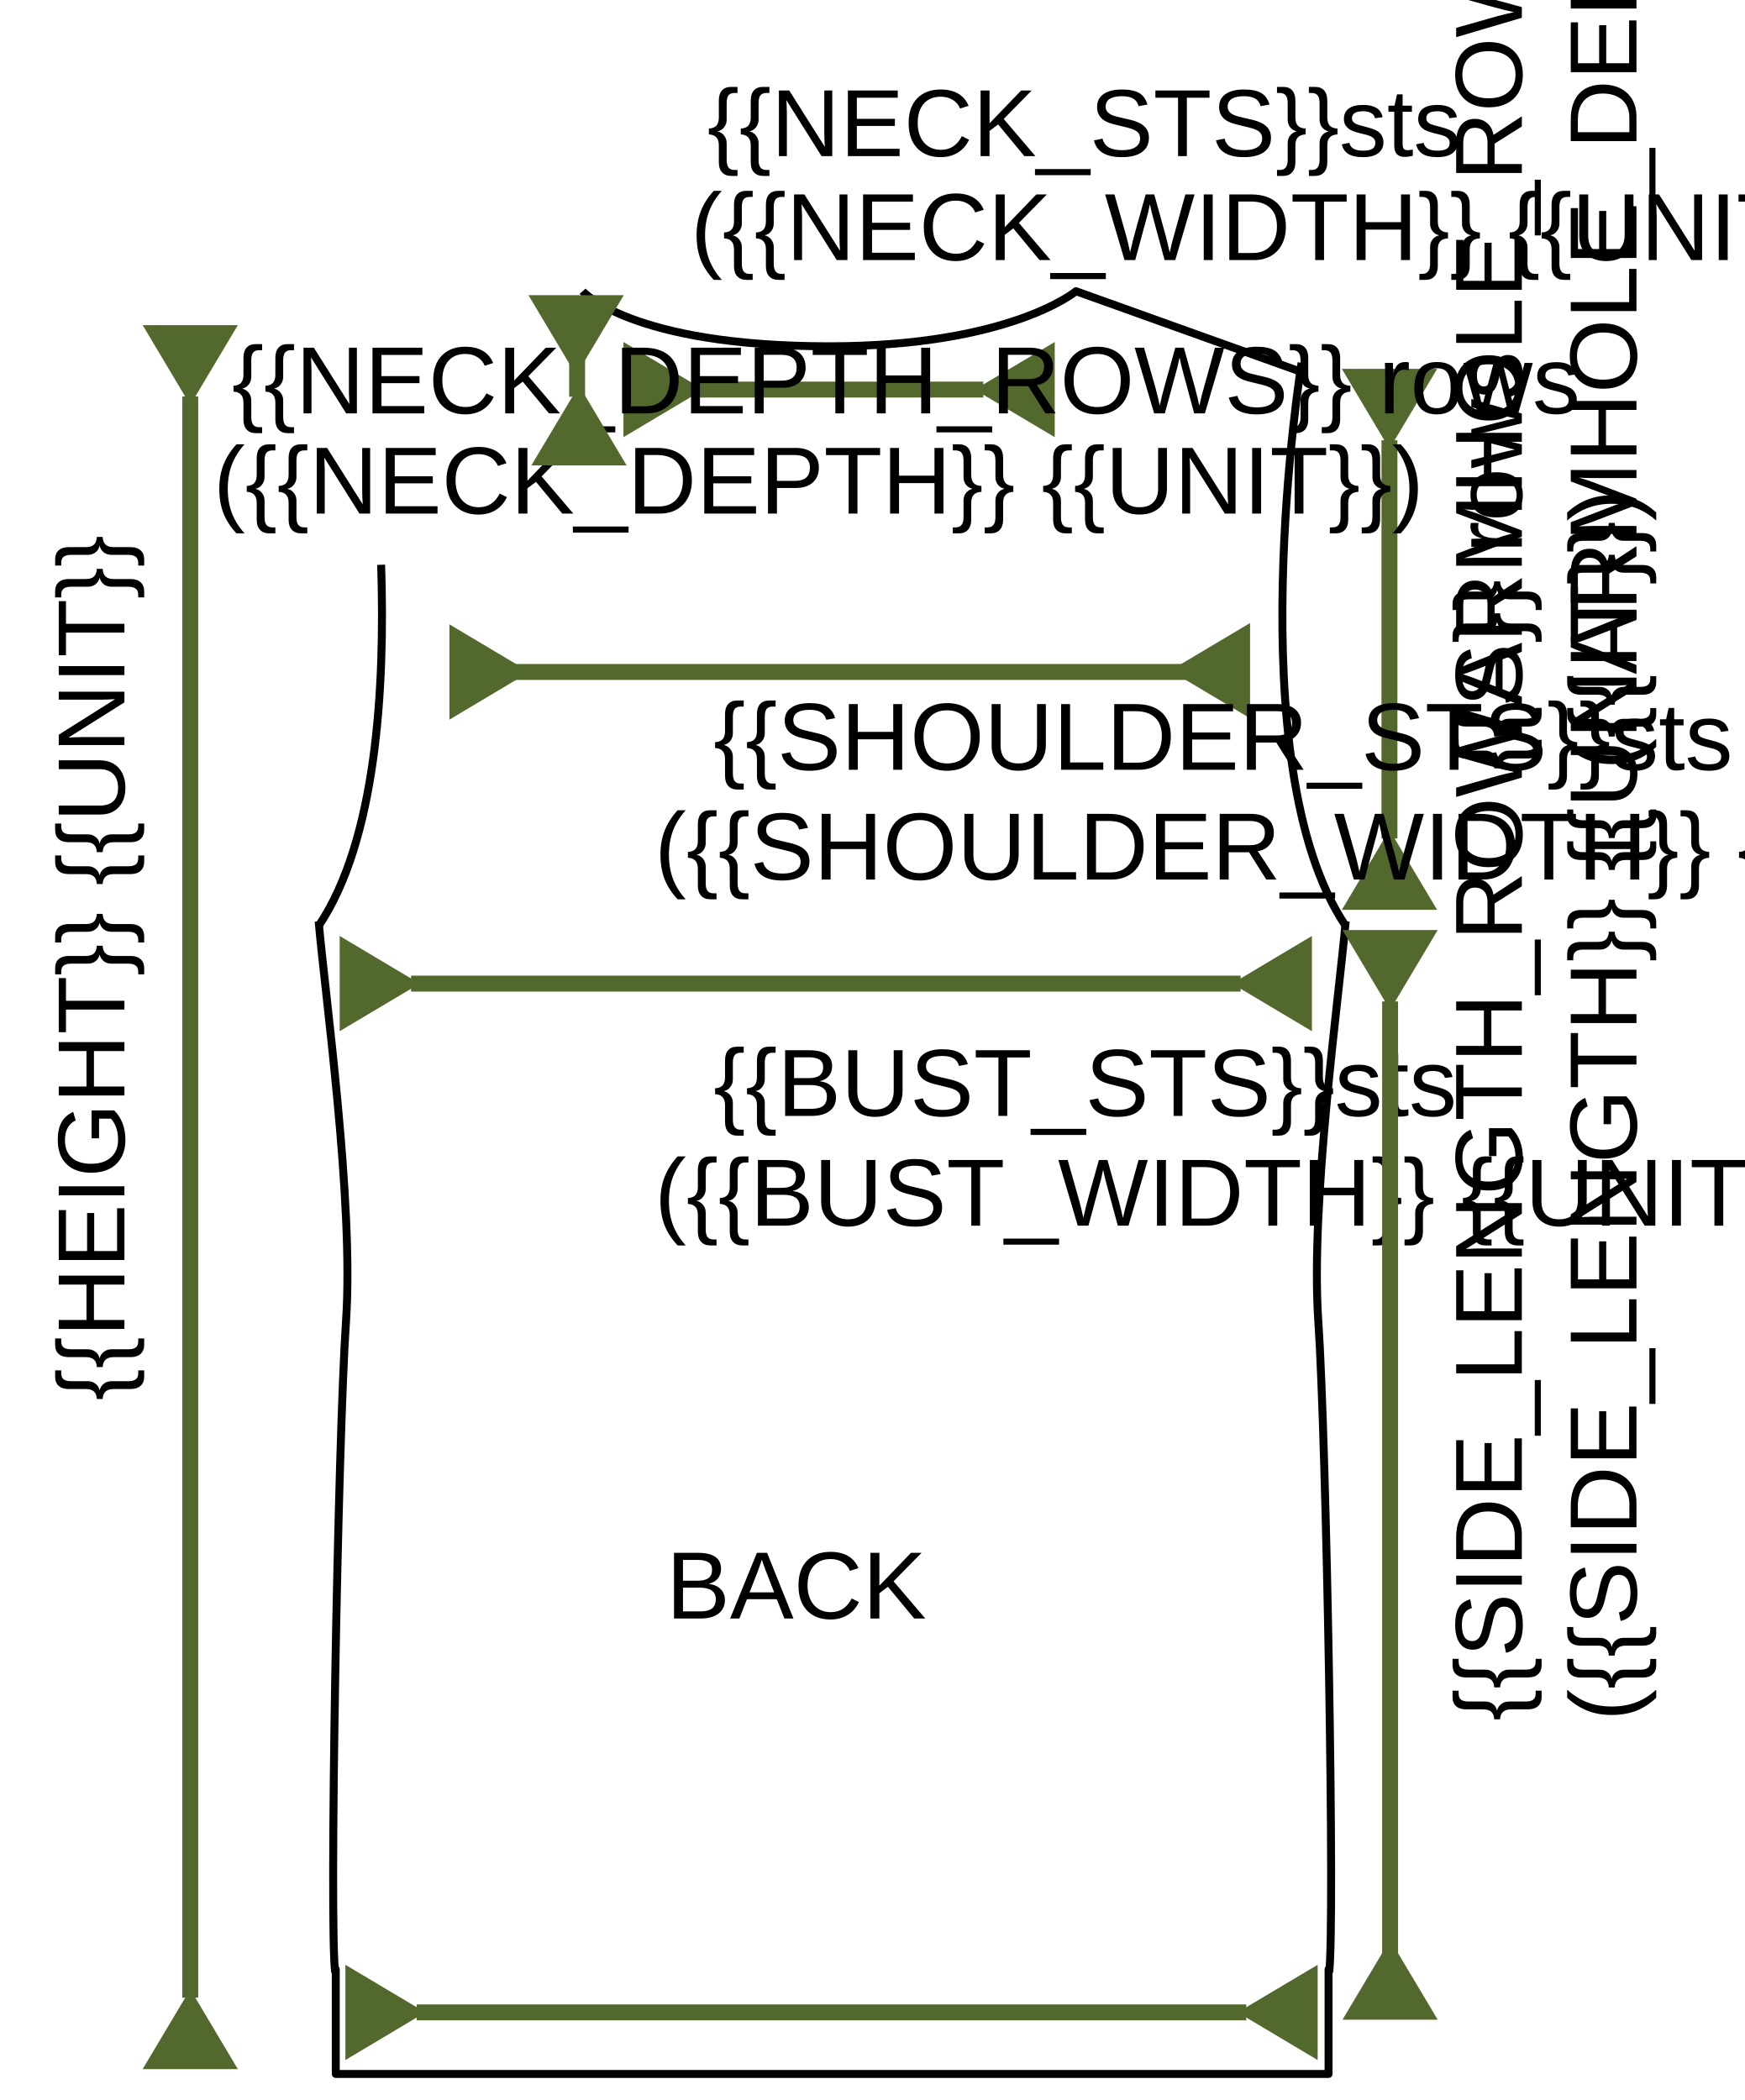
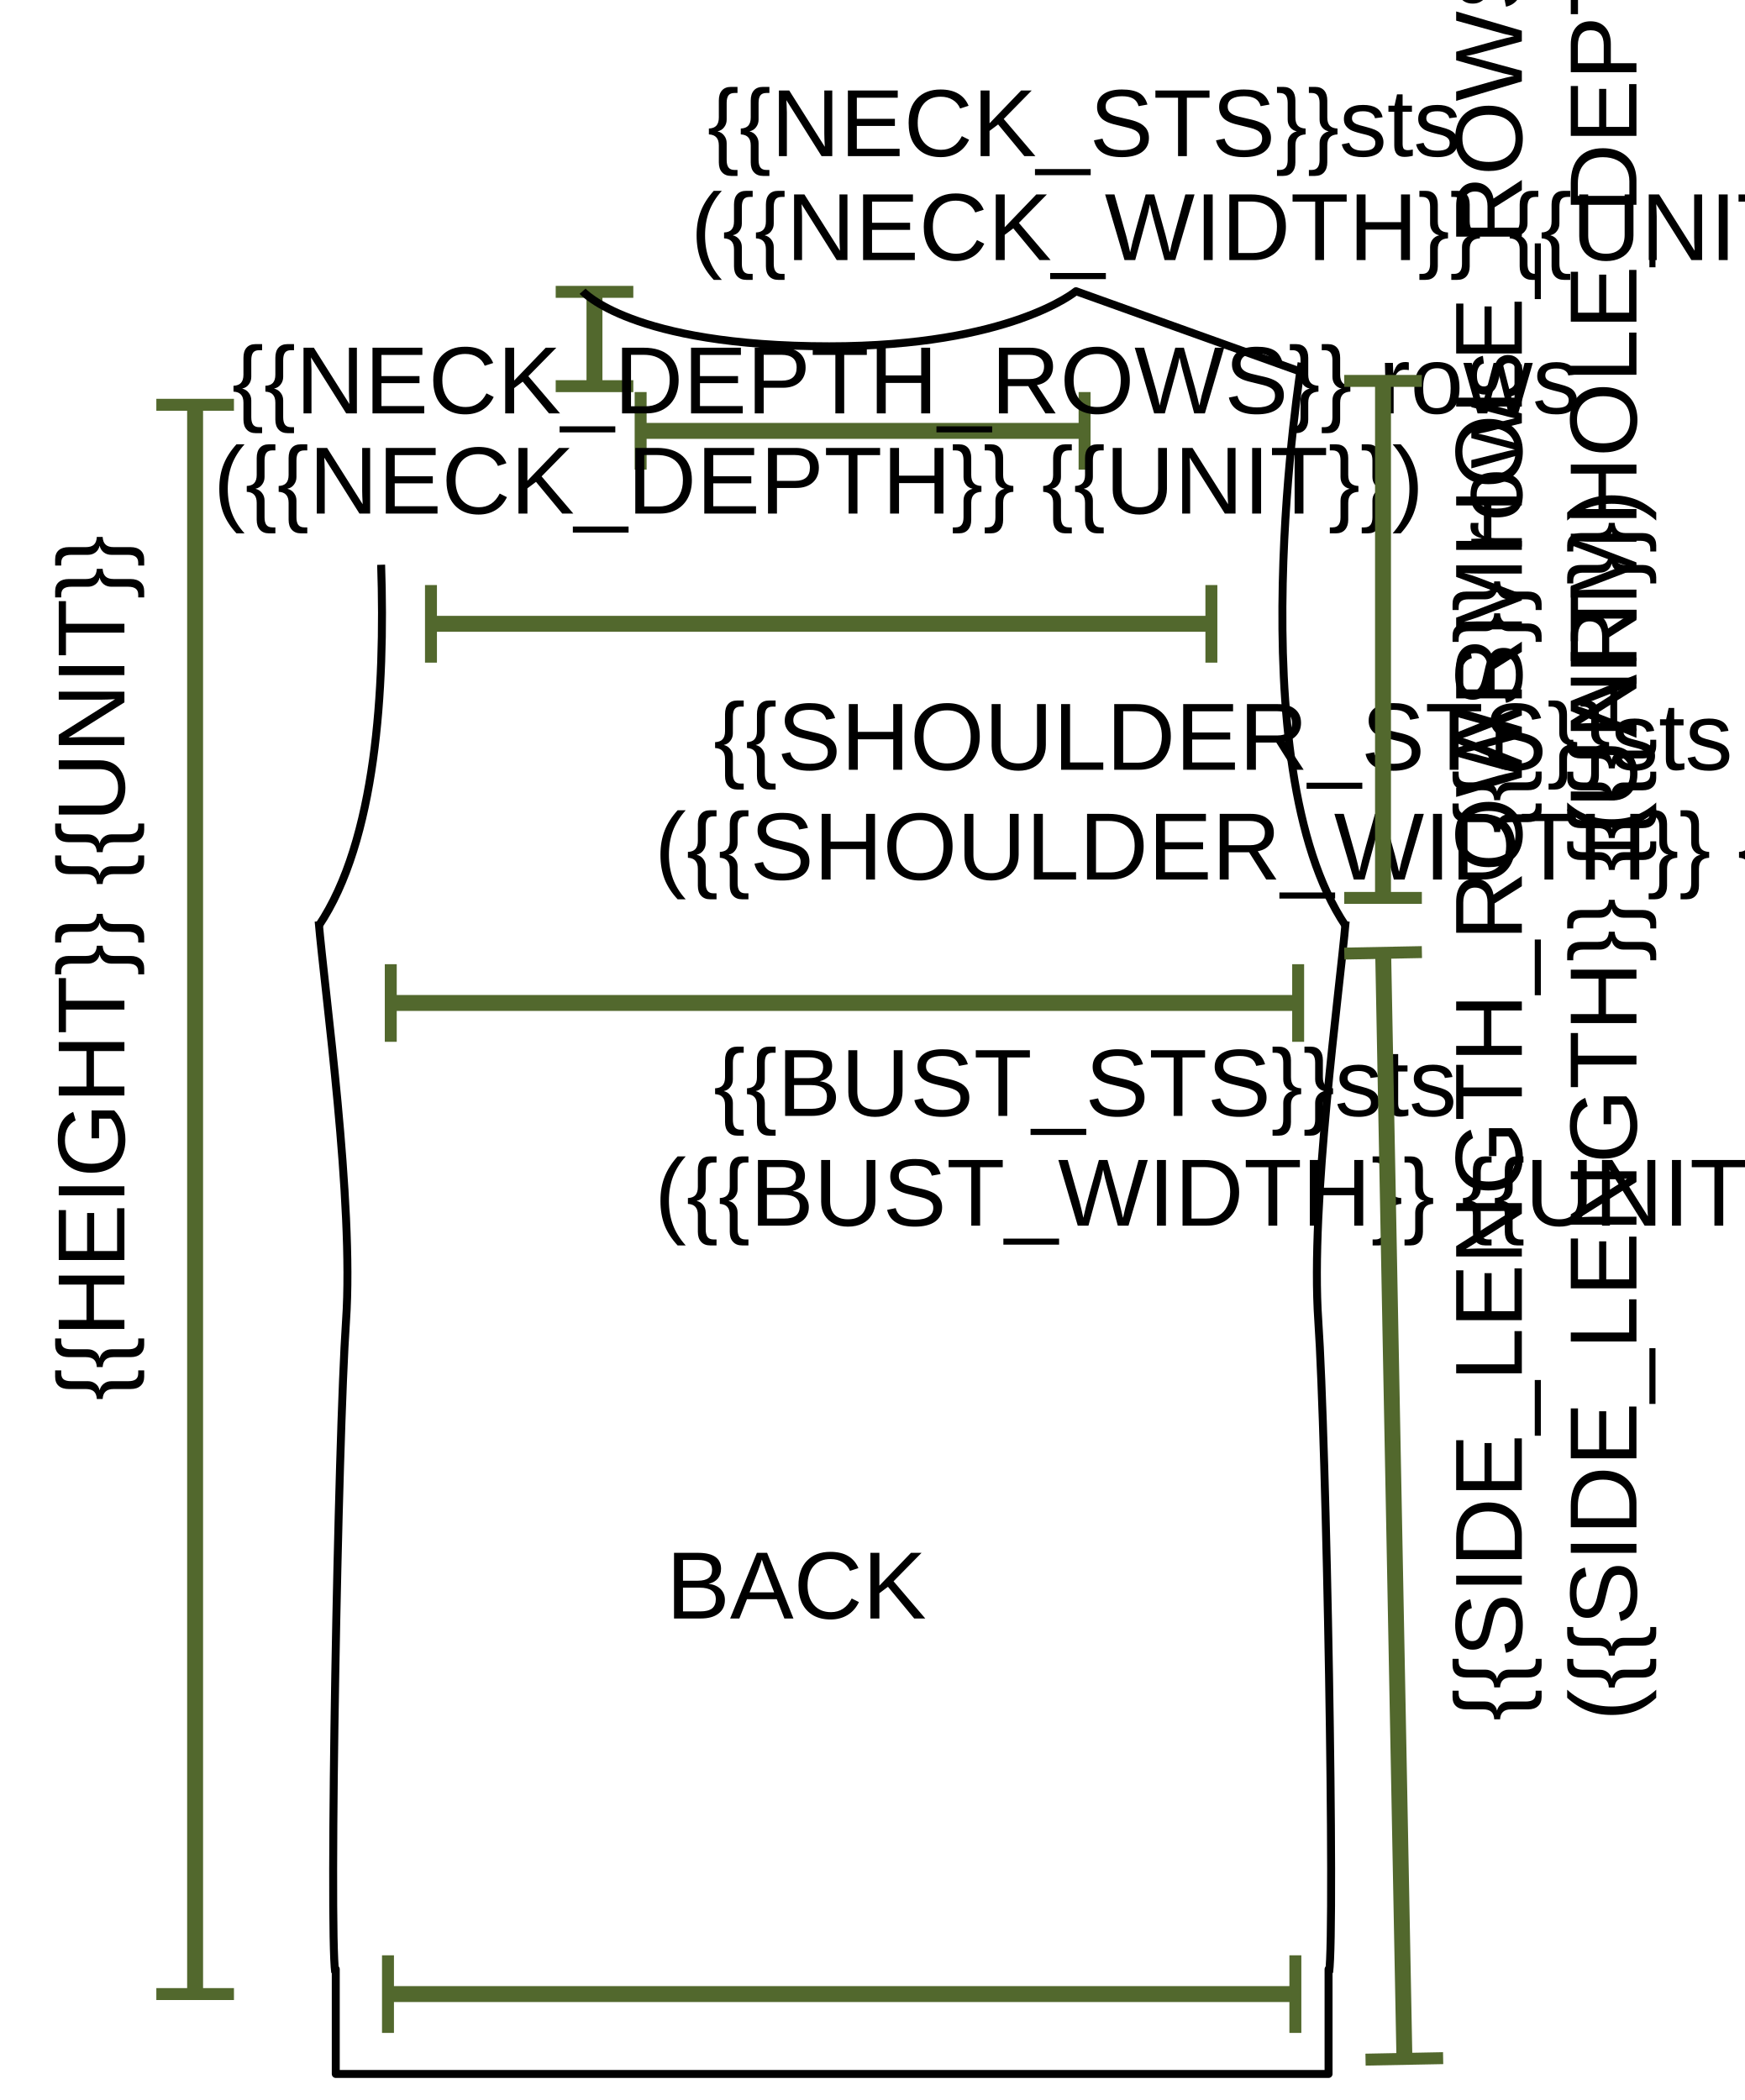
<svg xmlns="http://www.w3.org/2000/svg" id="svg-striaght" width="219.14" height="263.86" viewBox="0 0 219.14 263.86">
-   <line x1="23.9" y1="251.01" x2="23.9" y2="49.82" fill="none" stroke="#52682d" stroke-miterlimit="10" stroke-width="2" />
-   <polygon points="29.88 259.98 23.9 249.94 17.92 259.98 29.88 259.98" fill="#52682d" />
-   <polygon points="29.88 40.85 23.9 50.89 17.92 40.85 29.88 40.85" fill="#52682d" />
-   <line x1="87.28" y1="48.95" x2="123.53" y2="48.95" fill="none" stroke="#52682d" stroke-miterlimit="10" stroke-width="2" />
-   <polygon points="78.32 54.93 88.36 48.95 78.32 42.97 78.32 54.93" fill="#52682d" />
-   <polygon points="132.5 54.93 122.45 48.95 132.5 42.97 132.5 54.93" fill="#52682d" />
-   <line x1="174.55" y1="55.32" x2="174.55" y2="105.35" fill="none" stroke="#52682d" stroke-miterlimit="10" stroke-width="2" />
-   <polygon points="168.57 46.35 174.55 56.4 180.54 46.35 168.57 46.35" fill="#52682d" />
-   <polygon points="168.57 114.32 174.55 104.27 180.54 114.32 168.57 114.32" fill="#52682d" />
-   <line x1="51.64" y1="123.59" x2="155.85" y2="123.59" fill="none" stroke="#52682d" stroke-miterlimit="10" stroke-width="2" />
-   <polygon points="42.67 129.57 52.72 123.59 42.67 117.6 42.67 129.57" fill="#52682d" />
-   <polygon points="164.81 129.57 154.77 123.59 164.81 117.6 164.81 129.57" fill="#52682d" />
-   <line x1="52.35" y1="252.85" x2="156.56" y2="252.85" fill="none" stroke="#52682d" stroke-miterlimit="10" stroke-width="2" />
-   <polygon points="43.39 258.84 53.43 252.85 43.39 246.87 43.39 258.84" fill="#52682d" />
-   <polygon points="165.53 258.84 155.48 252.85 165.53 246.87 165.53 258.84" fill="#52682d" />
-   <line x1="58.65" y1="84.43" x2="150.52" y2="84.43" fill="none" stroke="#52682d" stroke-miterlimit="10" stroke-width="2" />
-   <polygon points="56.46 90.42 66.5 84.43 56.46 78.45 56.46 90.42" fill="#52682d" />
-   <polygon points="157.04 90.25 146.99 84.26 157.04 78.28 157.04 90.25" fill="#52682d" />
+   <line x1="24.51" y1="250.55" x2="24.51" y2="50.86" fill="none" stroke="#52682d" stroke-miterlimit="10" stroke-width="2" />
+   <rect x="19.64" y="249.8" width="9.75" height="1.5" fill="#52682d" />
+   <rect x="19.64" y="50.11" width="9.75" height="1.5" fill="#52682d" />
+   <line x1="48.74" y1="250.55" x2="162.73" y2="250.55" fill="none" stroke="#52682d" stroke-miterlimit="10" stroke-width="2" />
+   <rect x="47.99" y="245.68" width="1.5" height="9.75" fill="#52682d" />
+   <rect x="161.98" y="245.68" width="1.5" height="9.75" fill="#52682d" />
+   <line x1="49.09" y1="126.02" x2="163.08" y2="126.02" fill="none" stroke="#52682d" stroke-miterlimit="10" stroke-width="2" />
+   <rect x="48.34" y="121.15" width="1.5" height="9.75" fill="#52682d" />
+   <rect x="162.33" y="121.15" width="1.5" height="9.75" fill="#52682d" />
+   <line x1="54.14" y1="78.38" x2="152.18" y2="78.38" fill="none" stroke="#52682d" stroke-miterlimit="10" stroke-width="2" />
+   <rect x="53.39" y="73.51" width="1.5" height="9.75" fill="#52682d" />
+   <rect x="151.43" y="73.51" width="1.5" height="9.75" fill="#52682d" />
+   <line x1="80.48" y1="54.14" x2="136.25" y2="54.14" fill="none" stroke="#52682d" stroke-miterlimit="10" stroke-width="2" />
+   <rect x="79.73" y="49.26" width="1.5" height="9.75" fill="#52682d" />
+   <rect x="135.5" y="49.26" width="1.5" height="9.75" fill="#52682d" />
+   <line x1="74.68" y1="36.67" x2="74.68" y2="48.52" fill="none" stroke="#52682d" stroke-miterlimit="10" stroke-width="2" />
+   <rect x="69.81" y="35.92" width="9.75" height="1.5" fill="#52682d" />
+   <rect x="69.81" y="47.77" width="9.75" height="1.5" fill="#52682d" />
  <g id="straight-2">
    <polyline points="42.18 247.43 42.18 260.59 166.9 260.59 166.9 247.43" fill="none" stroke="#010101" stroke-linecap="round" stroke-linejoin="round" />
    <path d="M40.03,115.76c.76,8.91,4.46,35.26,3.44,50.19-1.02,14.93-2.13,76.34-1.36,81.88" fill="none" stroke="#010101" />
    <path d="M169.05,115.76c-.76,8.91-4.46,35.26-3.44,50.19,1.02,14.93,2.12,76.34,1.36,81.88" fill="none" stroke="#010101" />
    <path d="M47.88,70.96c.52,15.63-.63,34.66-7.85,45.38" fill="none" stroke="#010101" stroke-linejoin="round" />
    <path d="M163.51,45.59s-8.16,50.38,5.54,70.75" fill="none" stroke="#010101" stroke-linejoin="round" />
    <path d="M73.19,36.59s6.06,6.92,30.98,6.92c22.75,0,31-6.92,31-6.92l28.19,10.1" fill="none" stroke="#010101" stroke-linejoin="round" />
  </g>
  <text transform="translate(15.63 175.98) rotate(-90)" font-family="ArialMT, Arial" font-size="12" isolation="isolate">
    <tspan x="0" y="0">{{HEIGHT}} {{UNIT}}</tspan>
  </text>
  <g isolation="isolate">
-     <text transform="translate(191.18 96.75) rotate(-90)" font-family="ArialMT, Arial" font-size="12" isolation="isolate">
+     <text transform="translate(191.18 104.75) rotate(-90)" font-family="ArialMT, Arial" font-size="12" isolation="isolate">
      <tspan x="0" y="0">{{ARMHOLE_ROWS}} rows</tspan>
      <tspan x="0" y="14.4">({{ARMHOLE_DEPTH}} {{UNIT}})</tspan>
    </text>
  </g>
  <g isolation="isolate">
    <text transform="translate(191.18 216.23) rotate(-90)" font-family="ArialMT, Arial" font-size="12" isolation="isolate">
      <tspan x="0" y="0">{{SIDE_LENGTH_ROWS}} rows</tspan>
      <tspan x="0" y="14.4">({{SIDE_LENGTH}} {{UNIT}})</tspan>
    </text>
  </g>
  <g isolation="isolate">
    <text transform="translate(89.63 140.21)" font-family="ArialMT, Arial" font-size="12" isolation="isolate">
      <tspan x="0" y="0">{{BUST_STS}}sts</tspan>
    </text>
  </g>
  <g isolation="isolate">
    <text transform="translate(82.22 154)" font-family="ArialMT, Arial" font-size="12" isolation="isolate">
      <tspan x="0" y="0">({{BUST_WIDTH}} {{UNIT}})</tspan>
    </text>
  </g>
  <g isolation="isolate">
    <text transform="translate(89.63 96.72)" font-family="ArialMT, Arial" font-size="12" isolation="isolate">
      <tspan x="0" y="0">{{SHOULDER_STS}}sts</tspan>
    </text>
  </g>
  <g isolation="isolate">
    <text transform="translate(82.22 110.51)" font-family="ArialMT, Arial" font-size="12" isolation="isolate">
      <tspan x="0" y="0">({{SHOULDER_WIDTH}} {{UNIT}})</tspan>
    </text>
  </g>
  <g isolation="isolate">
    <text transform="translate(88.85 19.62)" font-family="ArialMT, Arial" font-size="12" isolation="isolate">
      <tspan x="0" y="0">{{NECK_STS}}sts</tspan>
    </text>
  </g>
  <g isolation="isolate">
    <text transform="translate(86.76 32.68)" font-family="ArialMT, Arial" font-size="12" isolation="isolate">
      <tspan x="0" y="0">({{NECK_WIDTH}} {{UNIT}})</tspan>
    </text>
  </g>
  <g isolation="isolate">
    <text transform="translate(29.13 51.94)" font-family="ArialMT, Arial" font-size="12" isolation="isolate">
      <tspan x="0" y="0">{{NECK_DEPTH_ROWS}} rows</tspan>
    </text>
  </g>
  <g isolation="isolate">
    <text transform="translate(26.8 64.53)" font-family="ArialMT, Arial" font-size="12" isolation="isolate">
      <tspan x="0" y="0">({{NECK_DEPTH}} {{UNIT}})</tspan>
    </text>
  </g>
-   <line x1="72.5" y1="41.78" x2="72.5" y2="49.85" fill="none" stroke="#52682d" stroke-miterlimit="10" stroke-width="2" />
-   <polygon points="66.39 37.09 72.38 47.14 78.36 37.09 66.39 37.09" fill="#52682d" />
-   <polygon points="66.75 58.48 72.74 48.44 78.72 58.48 66.75 58.48" fill="#52682d" />
  <text transform="translate(83.69 203.36)" font-family="ArialMT, Arial" font-size="12">
    <tspan x="0" y="0">BACK</tspan>
  </text>
-   <line x1="174.63" y1="245.8" x2="174.63" y2="125.83" fill="none" stroke="#52682d" stroke-miterlimit="10" stroke-width="2" />
-   <polygon points="180.61 253.77 174.63 243.73 168.65 253.77 180.61 253.77" fill="#52682d" />
-   <polygon points="180.61 116.86 174.63 126.9 168.65 116.86 180.61 116.86" fill="#52682d" />
+   <line x1="173.74" y1="112.82" x2="173.74" y2="47.86" fill="none" stroke="#52682d" stroke-miterlimit="10" stroke-width="2" />
+   <rect x="168.87" y="112.07" width="9.75" height="1.5" fill="#52682d" />
+   <rect x="168.87" y="47.11" width="9.75" height="1.5" fill="#52682d" />
+   <line x1="176.43" y1="258.69" x2="173.76" y2="119.72" fill="none" stroke="#52682d" stroke-miterlimit="10" stroke-width="2" />
+   <rect x="171.55" y="257.94" width="9.75" height="1.5" transform="translate(-4.94 3.44) rotate(-1.1)" fill="#52682d" />
+   <rect x="168.88" y="118.97" width="9.75" height="1.5" transform="translate(-2.27 3.36) rotate(-1.1)" fill="#52682d" />
</svg>
